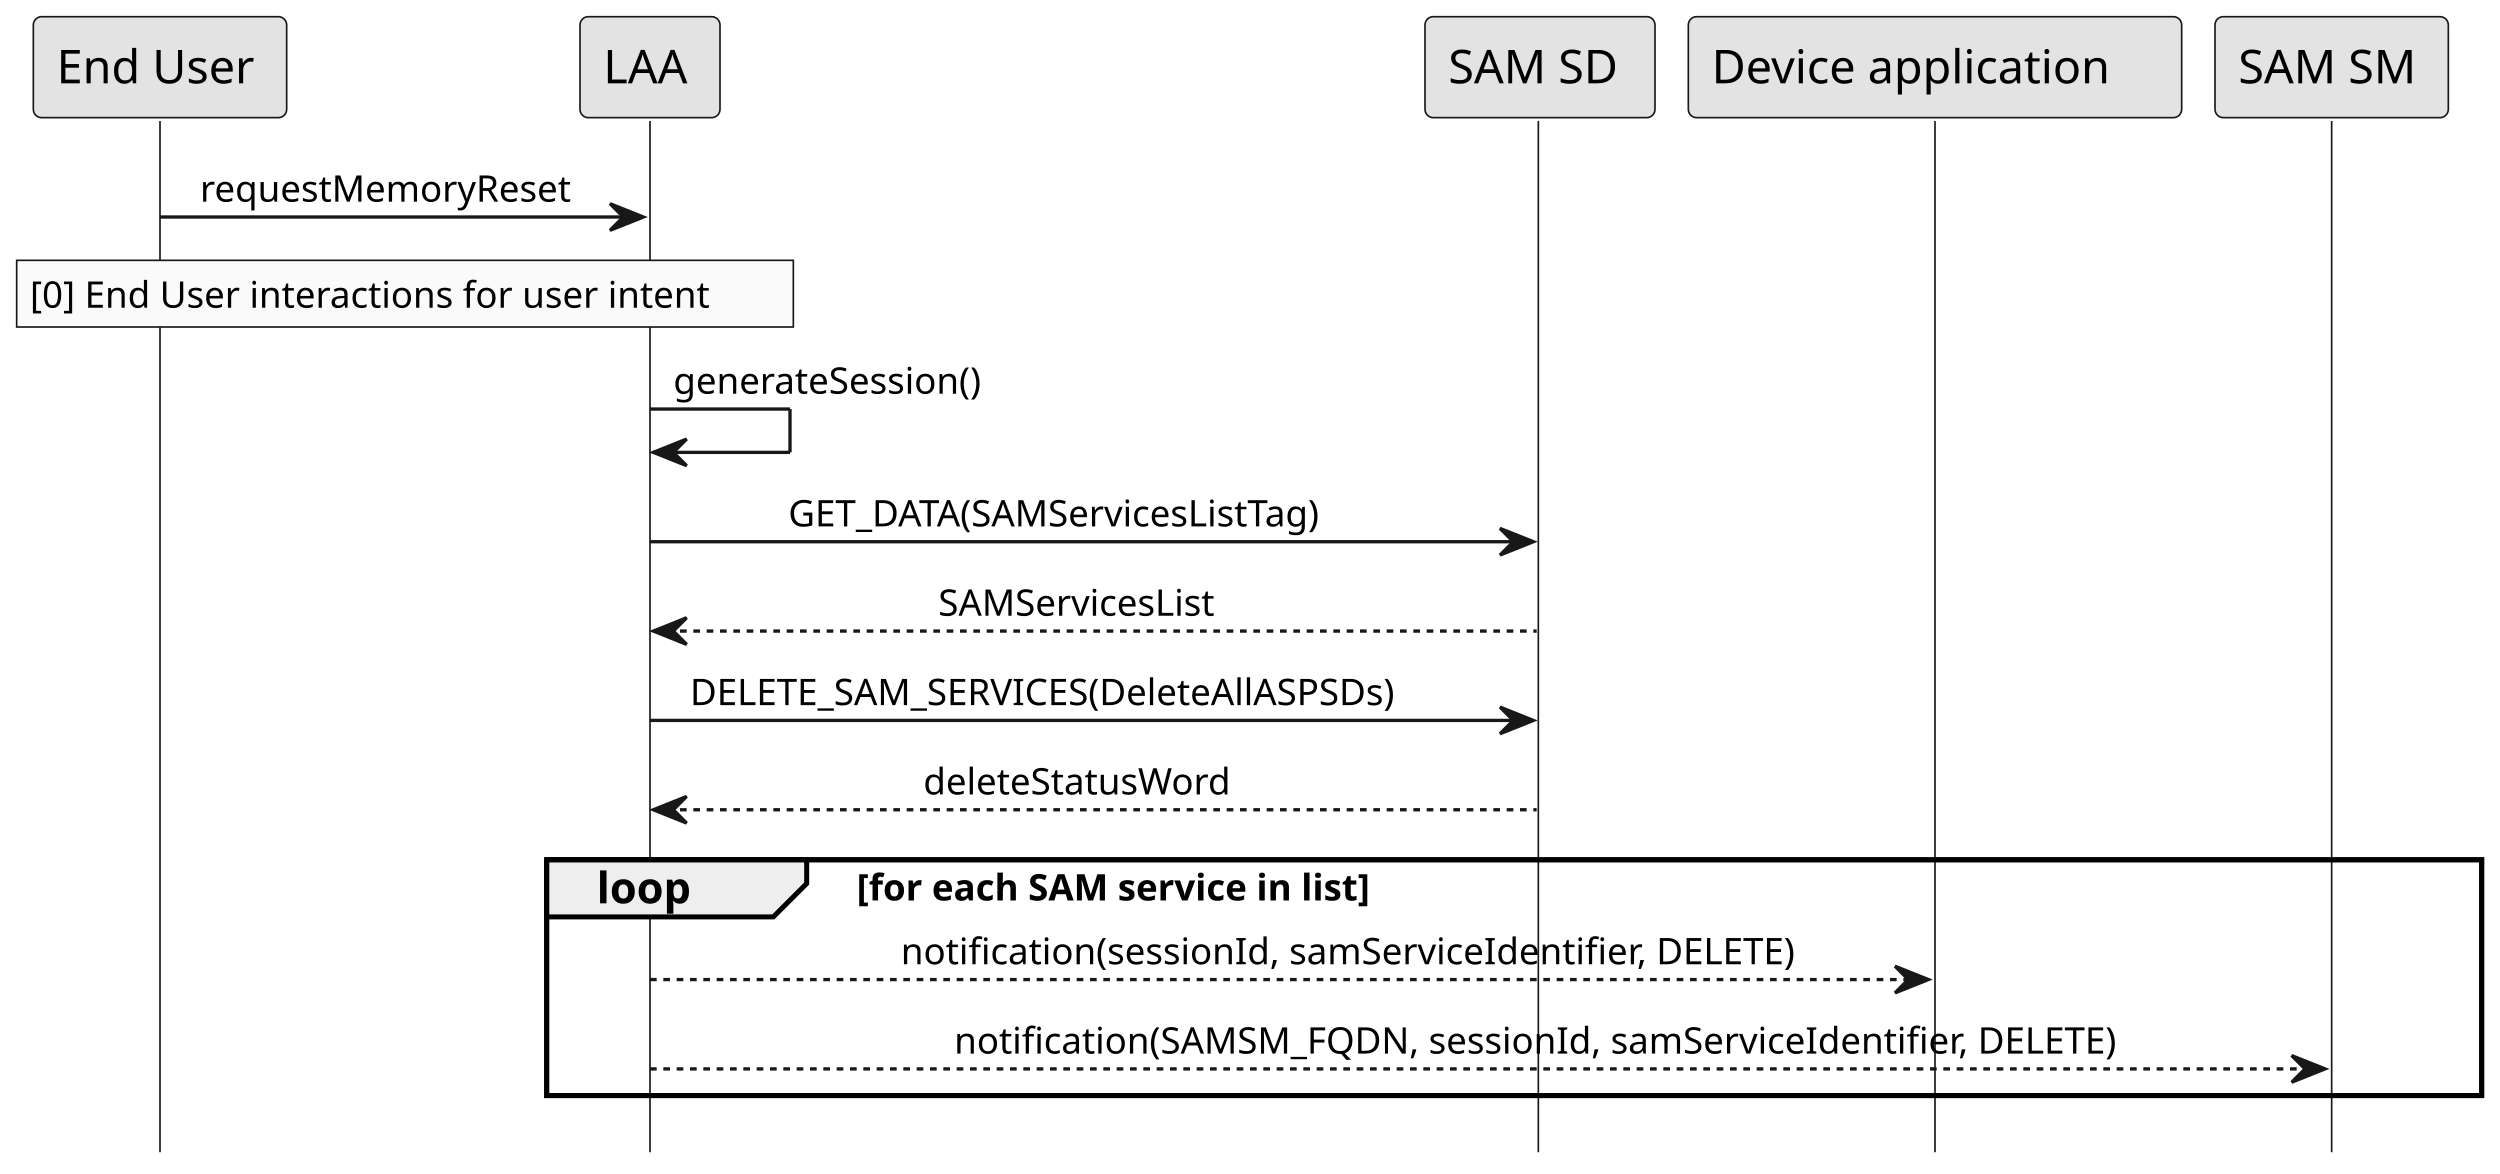
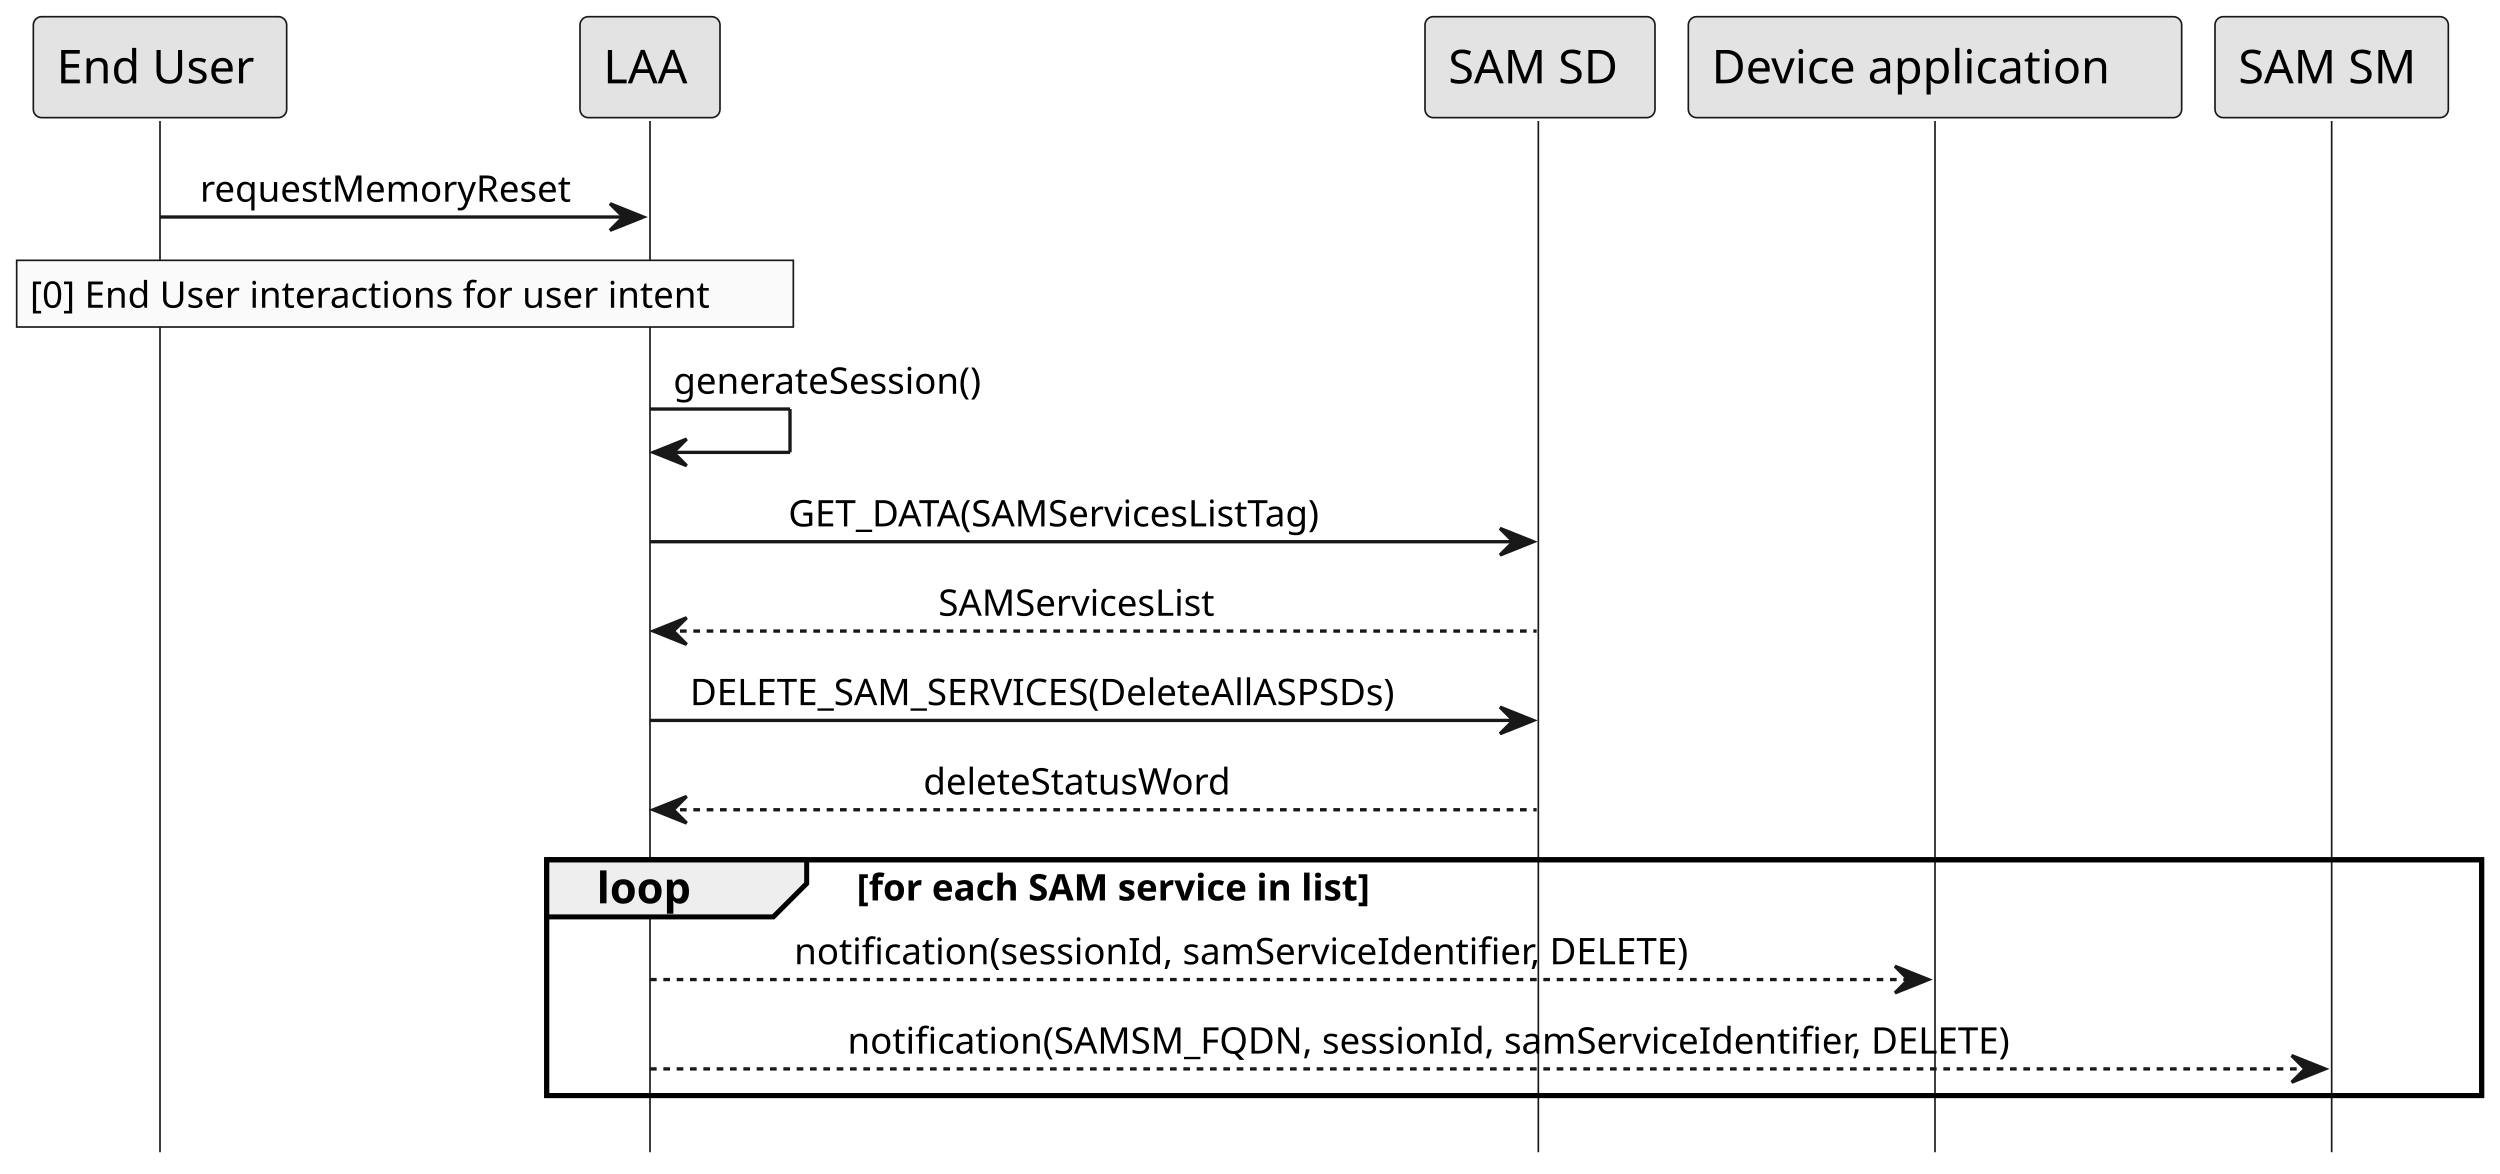
<svg xmlns="http://www.w3.org/2000/svg" contentStyleType="text/css" height="352px" preserveAspectRatio="none" style="width:750px;height:352px;background:#FFFFFF;" version="1.1" viewBox="0 0 750 352" width="750px" zoomAndPan="magnify">
  <defs />
  <g>
    <rect fill="none" height="70.742" style="stroke:#000000;stroke-width:1.5;" width="580.5" x="164" y="257.93" />
    <line style="stroke:#181818;stroke-width:0.5;" x1="48" x2="48" y1="36.297" y2="345.672" />
    <line style="stroke:#181818;stroke-width:0.5;" x1="195" x2="195" y1="36.297" y2="345.672" />
    <line style="stroke:#181818;stroke-width:0.5;" x1="461.5" x2="461.5" y1="36.297" y2="345.672" />
    <line style="stroke:#181818;stroke-width:0.5;" x1="580.5" x2="580.5" y1="36.297" y2="345.672" />
    <line style="stroke:#181818;stroke-width:0.5;" x1="699.5" x2="699.5" y1="36.297" y2="345.672" />
    <rect fill="#E3E3E3" height="30.297" rx="2.5" ry="2.5" style="stroke:#181818;stroke-width:0.5;" width="76" x="10" y="5" />
    <text fill="#000000" font-family="sans-serif" font-size="14" lengthAdjust="spacing" textLength="62" x="17" y="24.995">End User</text>
    <rect fill="#E3E3E3" height="30.297" rx="2.5" ry="2.5" style="stroke:#181818;stroke-width:0.5;" width="42" x="174" y="5" />
    <text fill="#000000" font-family="sans-serif" font-size="14" lengthAdjust="spacing" textLength="28" x="181" y="24.995">LAA</text>
    <rect fill="#E3E3E3" height="30.297" rx="2.5" ry="2.5" style="stroke:#181818;stroke-width:0.5;" width="69" x="427.5" y="5" />
    <text fill="#000000" font-family="sans-serif" font-size="14" lengthAdjust="spacing" textLength="55" x="434.5" y="24.995">SAM SD</text>
    <rect fill="#E3E3E3" height="30.297" rx="2.5" ry="2.5" style="stroke:#181818;stroke-width:0.5;" width="148" x="506.5" y="5" />
    <text fill="#000000" font-family="sans-serif" font-size="14" lengthAdjust="spacing" textLength="134" x="513.5" y="24.995">Device application</text>
    <rect fill="#E3E3E3" height="30.297" rx="2.5" ry="2.5" style="stroke:#181818;stroke-width:0.5;" width="70" x="664.5" y="5" />
    <text fill="#000000" font-family="sans-serif" font-size="14" lengthAdjust="spacing" textLength="56" x="671.5" y="24.995">SAM SM</text>
    <polygon fill="#181818" points="183,61.102,193,65.102,183,69.102,187,65.102" style="stroke:#181818;stroke-width:1.0;" />
    <line style="stroke:#181818;stroke-width:1.0;" x1="48" x2="189" y1="65.102" y2="65.102" />
    <text fill="#000000" font-family="sans-serif" font-size="11" lengthAdjust="spacing" textLength="123" x="60" y="60.507">requestMemoryReset</text>
    <rect fill="#FAFAFA" height="20" style="stroke:#181818;stroke-width:0.5;" width="233" x="5" y="78.102" />
    <text fill="#000000" font-family="sans-serif" font-size="11" lengthAdjust="spacing" textLength="225" x="9" y="92.312">[0] End User interactions for user intent</text>
    <line style="stroke:#181818;stroke-width:1.0;" x1="195" x2="237" y1="122.711" y2="122.711" />
    <line style="stroke:#181818;stroke-width:1.0;" x1="237" x2="237" y1="122.711" y2="135.711" />
    <line style="stroke:#181818;stroke-width:1.0;" x1="196" x2="237" y1="135.711" y2="135.711" />
    <polygon fill="#181818" points="206,131.711,196,135.711,206,139.711,202,135.711" style="stroke:#181818;stroke-width:1.0;" />
    <text fill="#000000" font-family="sans-serif" font-size="11" lengthAdjust="spacing" textLength="106" x="202" y="118.117">generateSession()</text>
    <polygon fill="#181818" points="450,158.516,460,162.516,450,166.516,454,162.516" style="stroke:#181818;stroke-width:1.0;" />
    <line style="stroke:#181818;stroke-width:1.0;" x1="195" x2="456" y1="162.516" y2="162.516" />
    <text fill="#000000" font-family="sans-serif" font-size="11" lengthAdjust="spacing" textLength="184" x="236.5" y="157.921">GET_DATA(SAMServicesListTag)</text>
    <polygon fill="#181818" points="206,185.32,196,189.32,206,193.32,202,189.32" style="stroke:#181818;stroke-width:1.0;" />
    <line style="stroke:#181818;stroke-width:1.0;stroke-dasharray:2.0,2.0;" x1="200" x2="461" y1="189.32" y2="189.32" />
    <text fill="#000000" font-family="sans-serif" font-size="11" lengthAdjust="spacing" textLength="94" x="281.5" y="184.726">SAMServicesList</text>
    <polygon fill="#181818" points="450,212.125,460,216.125,450,220.125,454,216.125" style="stroke:#181818;stroke-width:1.0;" />
    <line style="stroke:#181818;stroke-width:1.0;" x1="195" x2="456" y1="216.125" y2="216.125" />
    <text fill="#000000" font-family="sans-serif" font-size="11" lengthAdjust="spacing" textLength="243" x="207" y="211.531">DELETE_SAM_SERVICES(DeleteAllASPSDs)</text>
    <polygon fill="#181818" points="206,238.93,196,242.93,206,246.93,202,242.93" style="stroke:#181818;stroke-width:1.0;" />
    <line style="stroke:#181818;stroke-width:1.0;stroke-dasharray:2.0,2.0;" x1="200" x2="461" y1="242.93" y2="242.93" />
    <text fill="#000000" font-family="sans-serif" font-size="11" lengthAdjust="spacing" textLength="103" x="277" y="238.335">deleteStatusWord</text>
    <path d="M164,257.93 L242,257.93 L242,265.062 L232,275.062 L164,275.062 L164,257.93 " fill="#EEEEEE" style="stroke:#000000;stroke-width:1.5;" />
    <rect fill="none" height="70.742" style="stroke:#000000;stroke-width:1.5;" width="580.5" x="164" y="257.93" />
    <text fill="#000000" font-family="sans-serif" font-size="13" font-weight="bold" lengthAdjust="spacing" textLength="33" x="179" y="270.997">loop</text>
    <text fill="#000000" font-family="sans-serif" font-size="11" font-weight="bold" lengthAdjust="spacing" textLength="192" x="257" y="270.14">[for each SAM service in list]</text>
    <polygon fill="#181818" points="568.5,289.867,578.5,293.867,568.5,297.867,572.5,293.867" style="stroke:#181818;stroke-width:1.0;" />
    <line style="stroke:#181818;stroke-width:1.0;stroke-dasharray:2.0,2.0;" x1="195" x2="574.5" y1="293.867" y2="293.867" />
-     <text fill="#000000" font-family="sans-serif" font-size="11" lengthAdjust="spacing" textLength="235" x="270.25" y="289.273">notification(sessionId, samServiceIdentifier, DELETE)</text>
+     <text fill="#000000" font-family="sans-serif" font-size="11" lengthAdjust="spacing" textLength="299" x="238.25" y="289.273">notification(sessionId, samServiceIdentifier, DELETE)</text>
    <polygon fill="#181818" points="687.5,316.672,697.5,320.672,687.5,324.672,691.5,320.672" style="stroke:#181818;stroke-width:1.0;" />
    <line style="stroke:#181818;stroke-width:1.0;stroke-dasharray:2.0,2.0;" x1="195" x2="693.5" y1="320.672" y2="320.672" />
-     <text fill="#000000" font-family="sans-serif" font-size="11" lengthAdjust="spacing" textLength="322" x="286.25" y="316.078">notification(SAMSM_FQDN, sessionId, samServiceIdentifier, DELETE)</text>
+     <text fill="#000000" font-family="sans-serif" font-size="11" lengthAdjust="spacing" textLength="386" x="254.25" y="316.078">notification(SAMSM_FQDN, sessionId, samServiceIdentifier, DELETE)</text>
  </g>
</svg>
